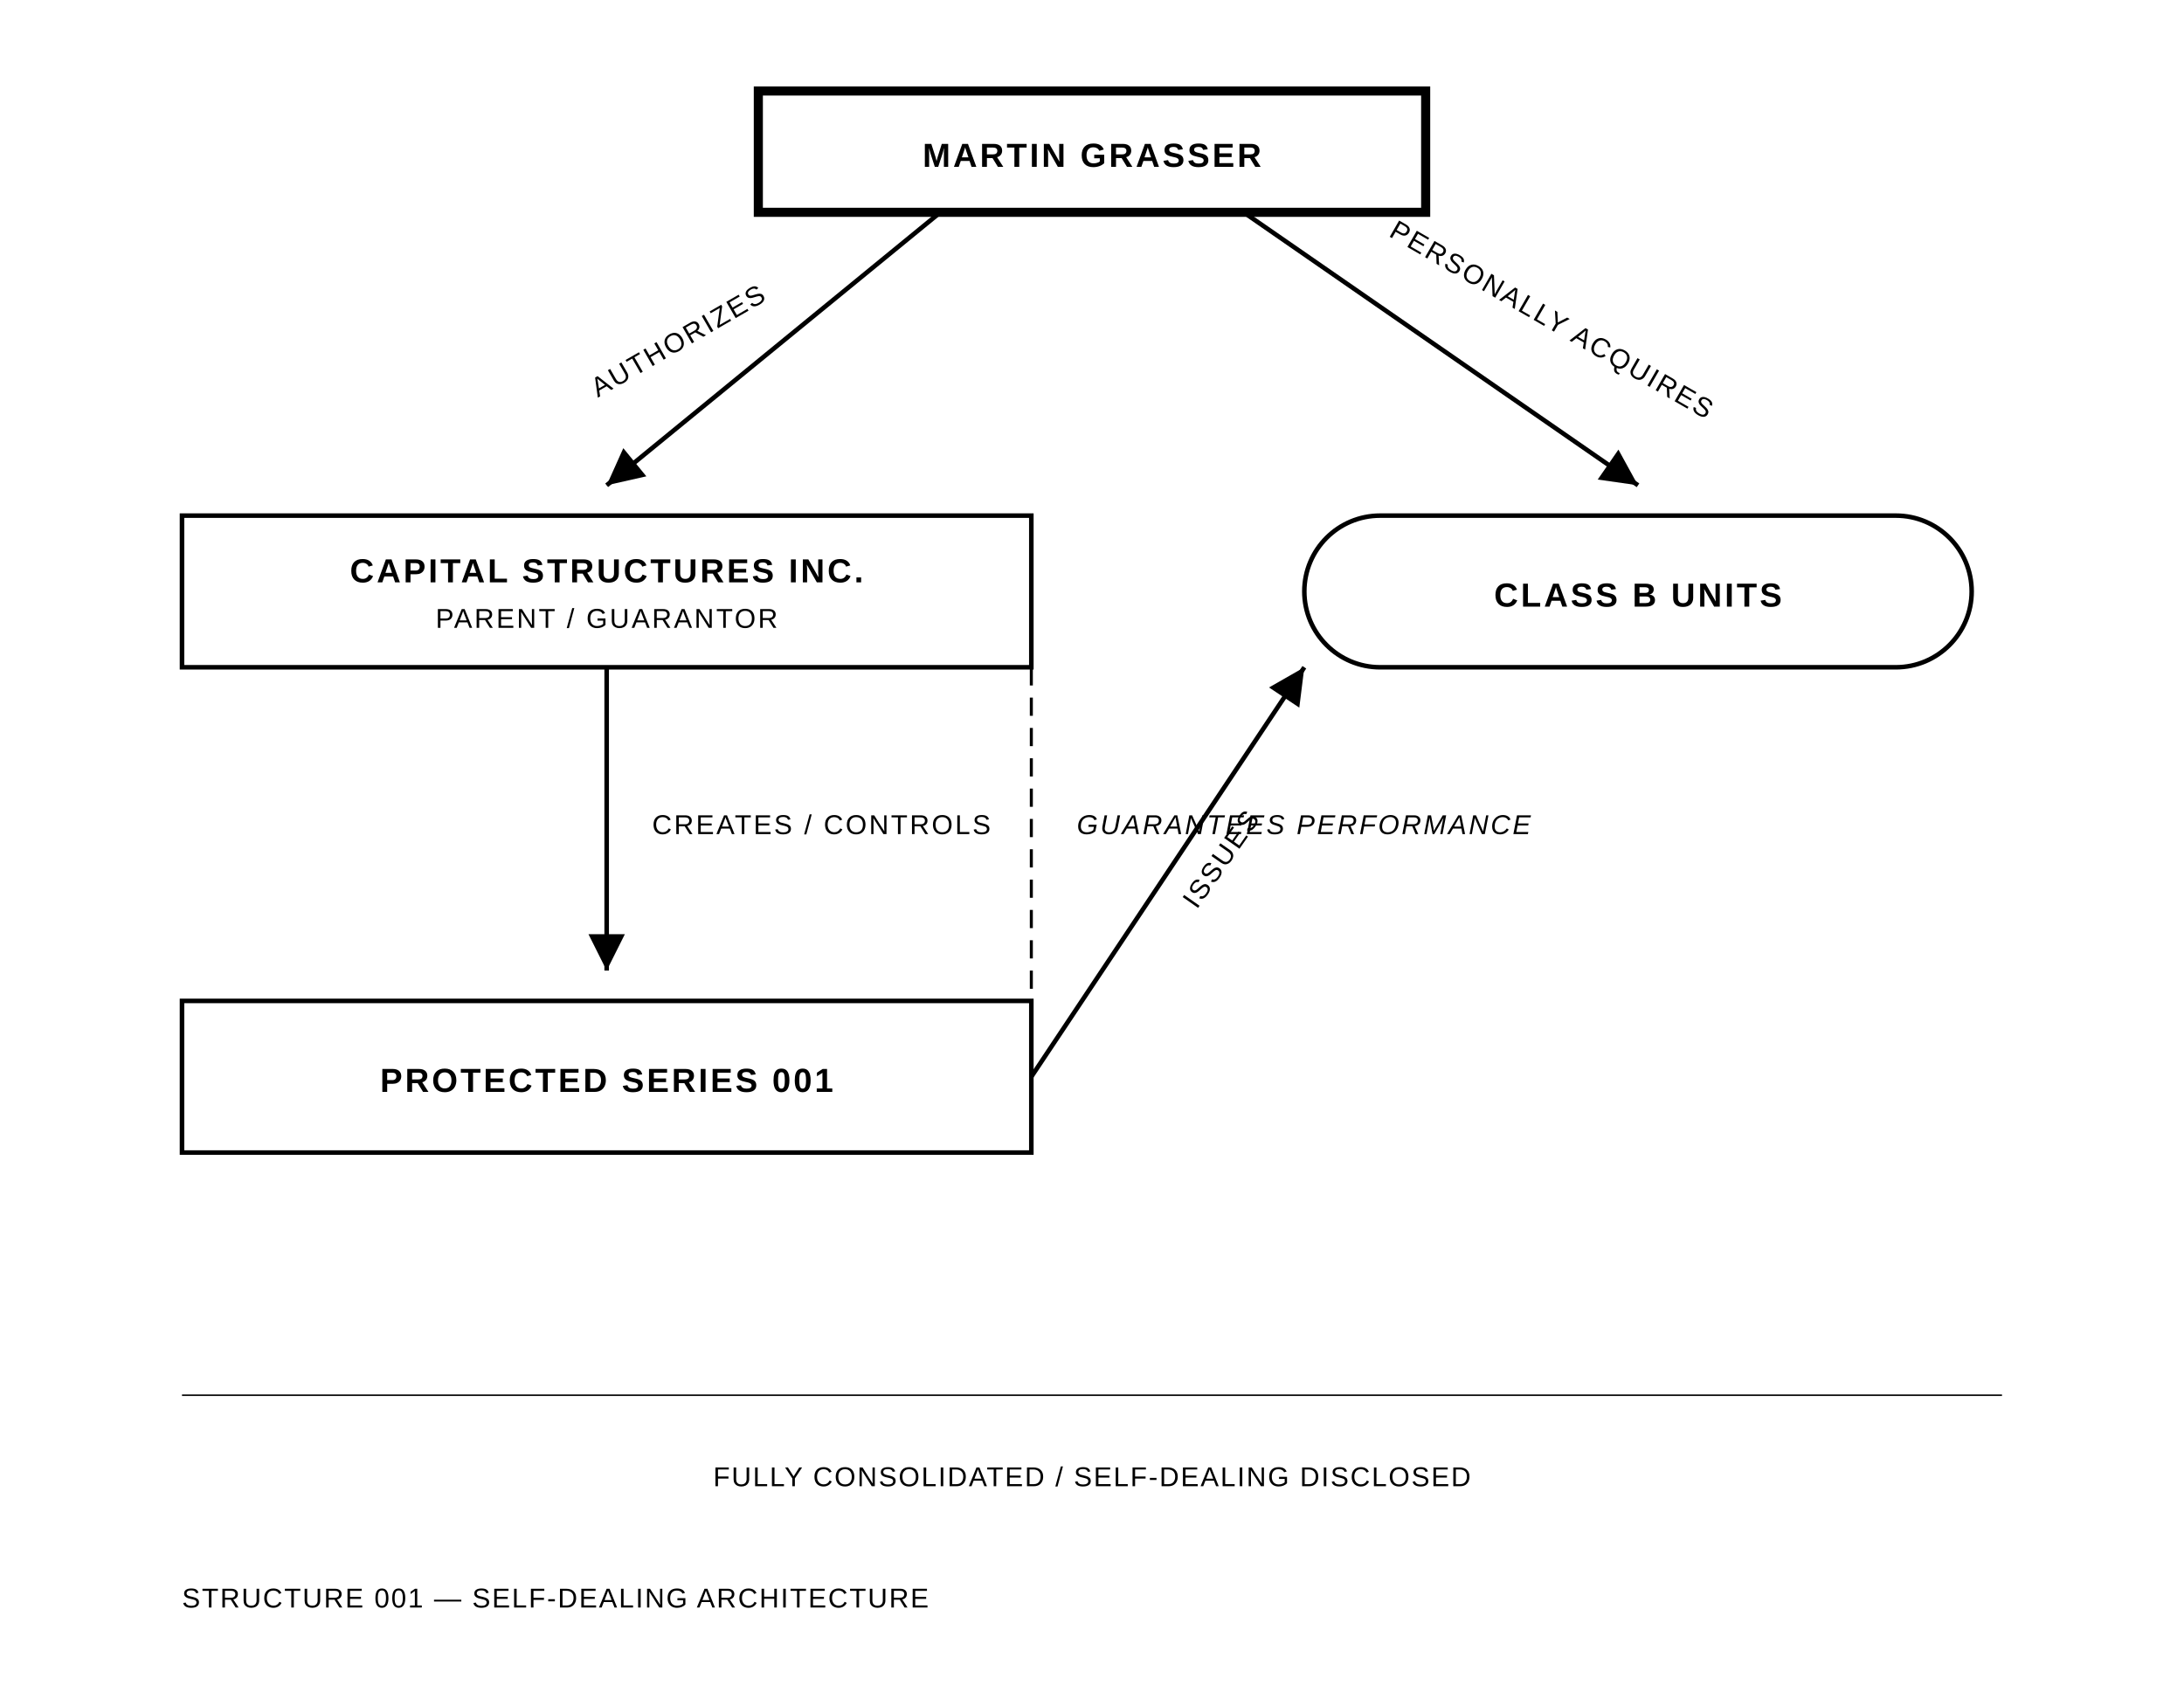
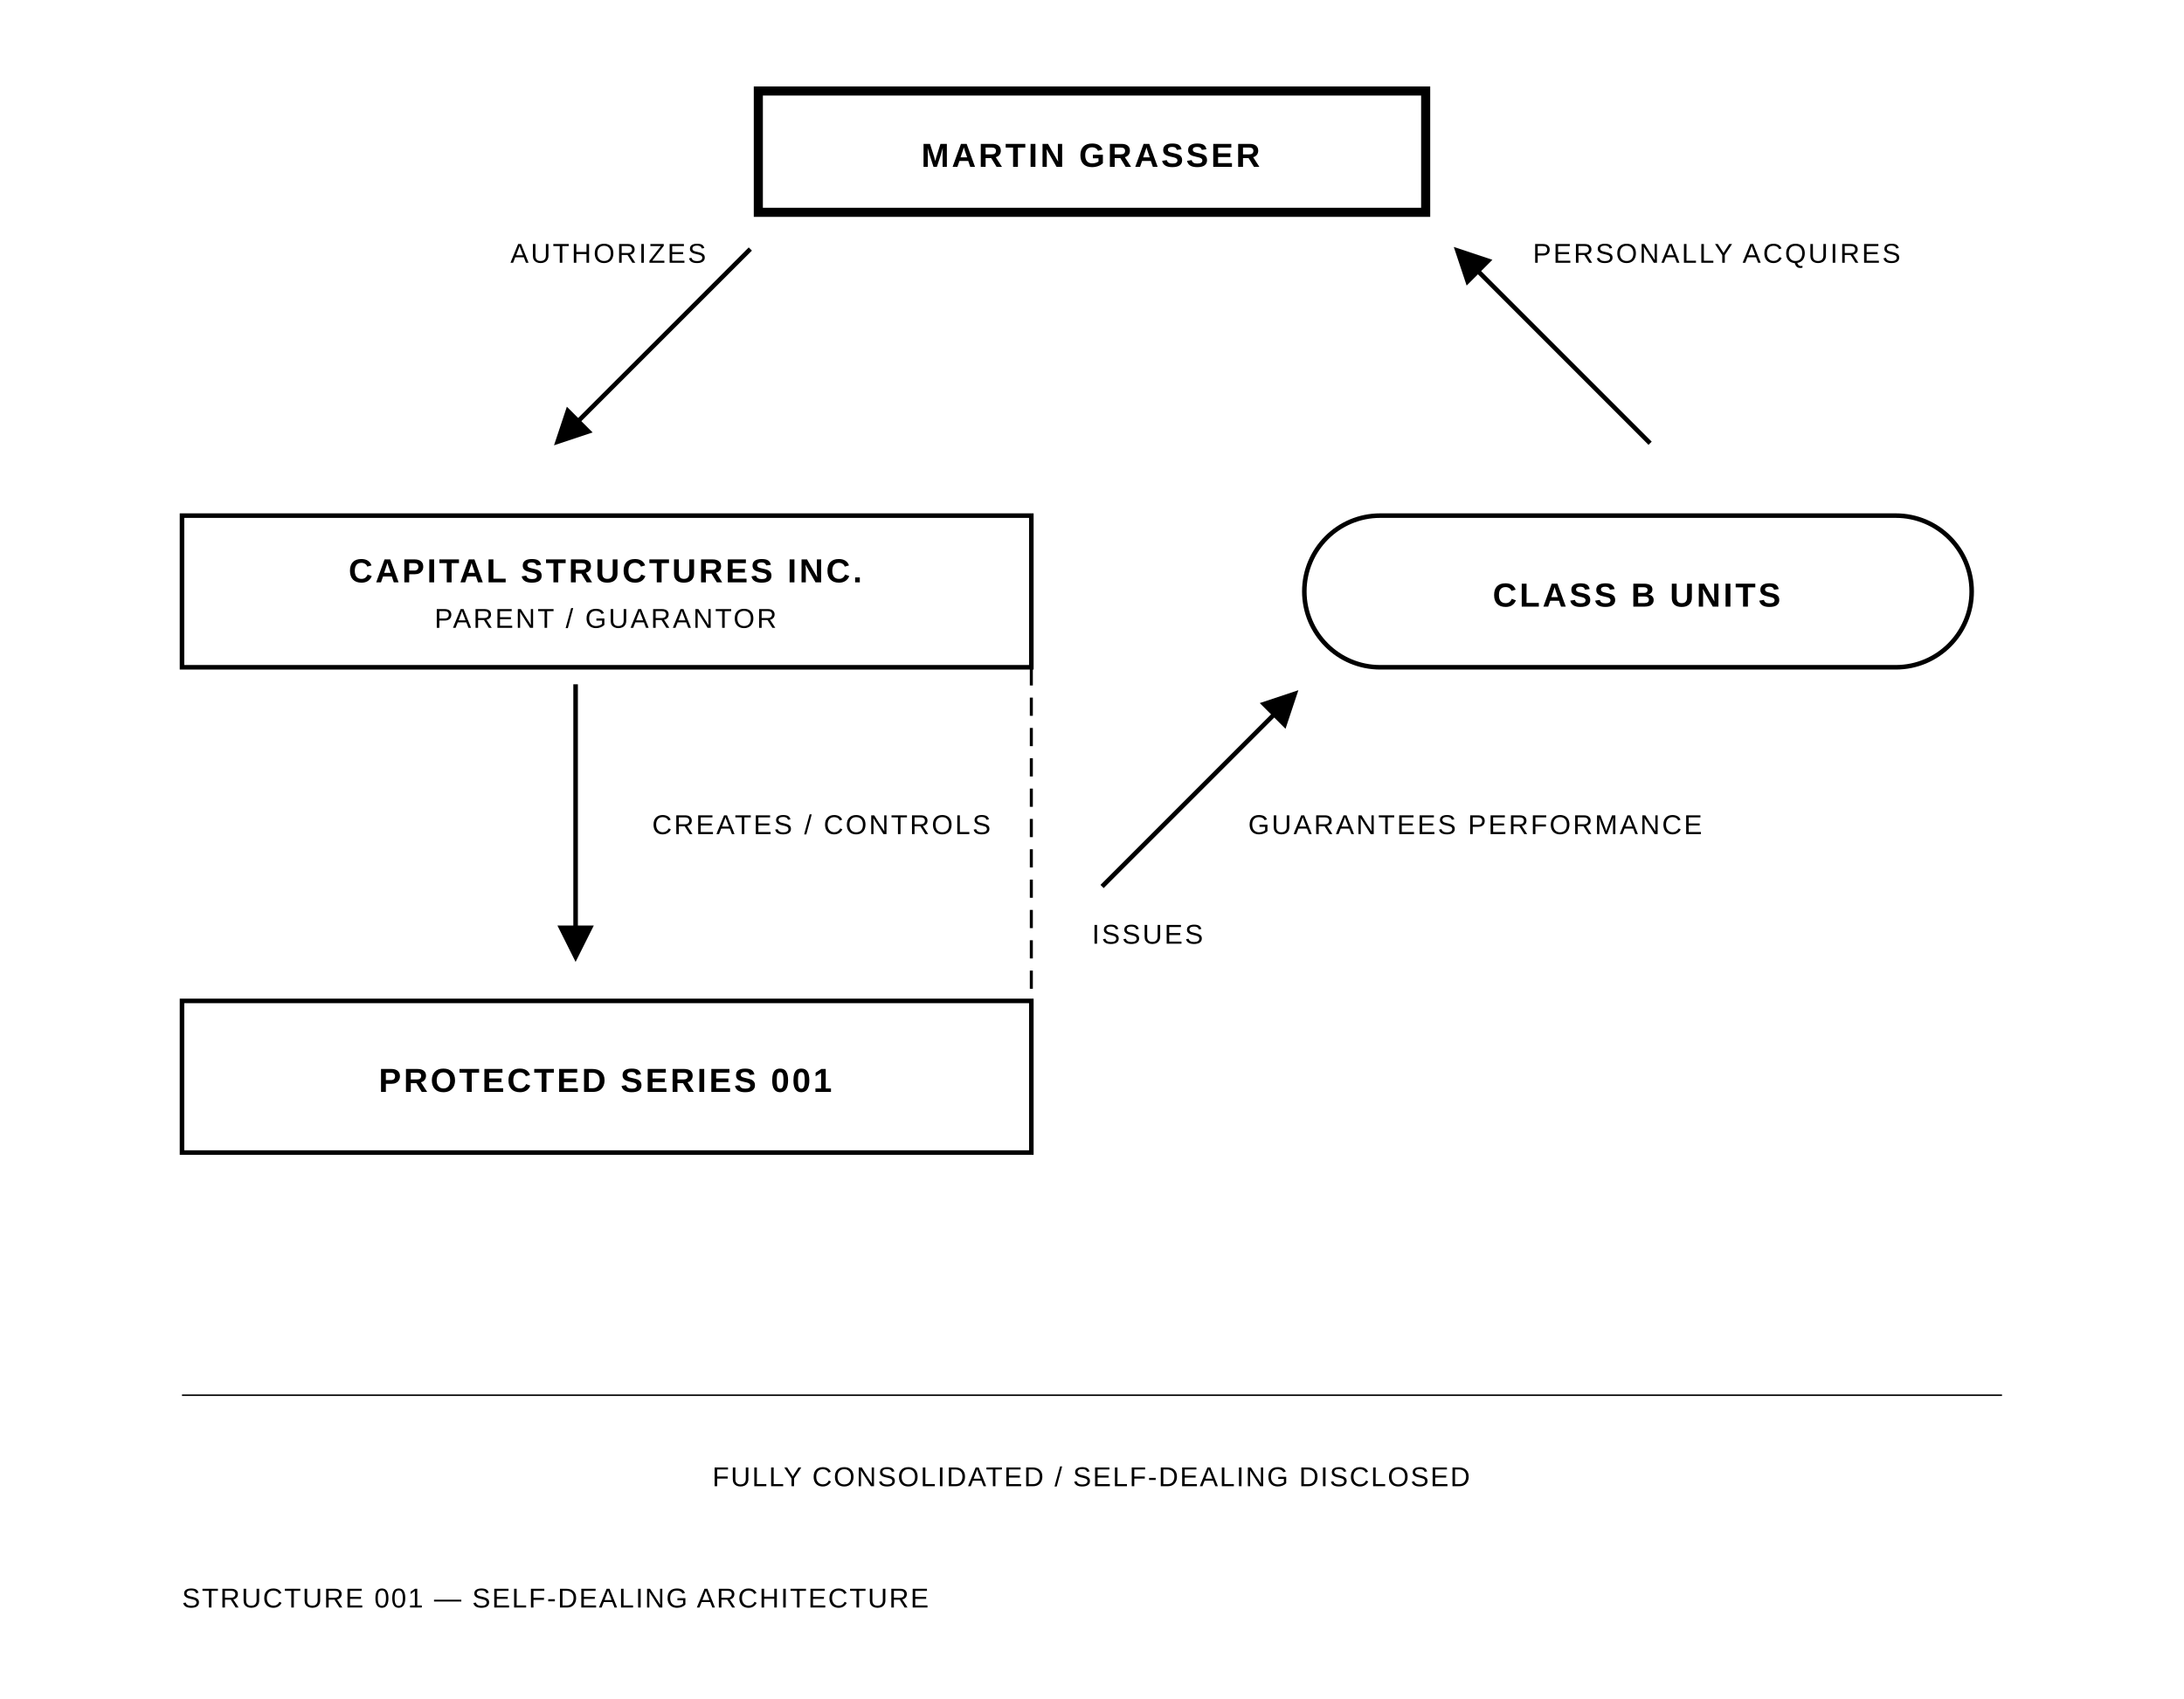
- <svg xmlns="http://www.w3.org/2000/svg" viewBox="0 0 720 560">
+ <svg xmlns="http://www.w3.org/2000/svg" id="Layer_1" version="1.1" viewBox="0 0 720 560">
  <defs>
-     <marker id="arrow" viewBox="0 0 10 10" refX="10" refY="5" markerWidth="8" markerHeight="8" orient="auto-start-reverse">
-       <path d="M 0 0 L 10 5 L 0 10 z" fill="#000" />
-     </marker>
    <style>
-       text {
-         font-family: Arial, Helvetica, sans-serif;
+       .st0, .st1, .st2, .st3, .st4 {
+         fill: none;
+       }
+ 
+       .st1 {
+         stroke-dasharray: 6 4;
+       }
+ 
+       .st1, .st2, .st3, .st4 {
+         stroke: #000;
+       }
+ 
+       .st5 {
+         font-family: Arial-BoldMT, Arial;
        font-size: 11px;
-         letter-spacing: 0.08em;
-         fill: #000;
+         font-weight: 700;
+         letter-spacing: .08em;
      }
-       .entity { font-size: 11px; font-weight: bold; }
-       .label { font-size: 9px; }
-       .notation { font-size: 9px; letter-spacing: 0.06em; }
+ 
+       .st5, .st6, .st7 {
+         isolation: isolate;
+       }
+ 
+       .st2 {
+         stroke-width: 1.5px;
+       }
+ 
+       .st6 {
+         letter-spacing: .08em;
+       }
+ 
+       .st6, .st7 {
+         font-family: ArialMT, Arial;
+         font-size: 9px;
+       }
+ 
+       .st7 {
+         letter-spacing: .06em;
+       }
+ 
+       .st3 {
+         stroke-width: .5px;
+       }
+ 
+       .st4 {
+         stroke-width: 3px;
+       }
    </style>
  </defs>
-   <rect x="250" y="30" width="220" height="40" rx="0" fill="none" stroke="#000" stroke-width="3" />
-   <text x="360" y="55" text-anchor="middle" class="entity">MARTIN GRASSER</text>
-   <line x1="310" y1="70" x2="200" y2="160" stroke="#000" stroke-width="1.5" marker-end="url(#arrow)" />
-   <text x="225" y="115" text-anchor="middle" class="label" transform="rotate(-30, 225, 115)">AUTHORIZES</text>
-   <line x1="410" y1="70" x2="540" y2="160" stroke="#000" stroke-width="1.5" marker-end="url(#arrow)" />
-   <text x="510" y="108" text-anchor="middle" class="label" transform="rotate(30, 510, 108)">PERSONALLY ACQUIRES</text>
-   <rect x="60" y="170" width="280" height="50" rx="0" fill="none" stroke="#000" stroke-width="1.5" />
-   <text x="200" y="192" text-anchor="middle" class="entity">CAPITAL STRUCTURES INC.</text>
-   <text x="200" y="207" text-anchor="middle" class="label">PARENT / GUARANTOR</text>
-   <rect x="430" y="170" width="220" height="50" rx="25" fill="none" stroke="#000" stroke-width="1.5" />
-   <text x="540" y="200" text-anchor="middle" class="entity">CLASS B UNITS</text>
-   <line x1="200" y1="220" x2="200" y2="320" stroke="#000" stroke-width="1.5" marker-end="url(#arrow)" />
-   <text x="215" y="275" text-anchor="start" class="label">CREATES / CONTROLS</text>
-   <rect x="60" y="330" width="280" height="50" rx="0" fill="none" stroke="#000" stroke-width="1.5" />
-   <text x="200" y="360" text-anchor="middle" class="entity">PROTECTED SERIES 001</text>
-   <line x1="340" y1="355" x2="430" y2="220" stroke="#000" stroke-width="1.5" marker-end="url(#arrow)" />
-   <text x="405" y="285" text-anchor="middle" class="label" transform="rotate(-55, 405, 285)">ISSUES</text>
-   <line x1="200" y1="220" x2="200" y2="320" stroke="none" />
-   <line x1="340" y1="210" x2="340" y2="330" stroke="#000" stroke-width="1" stroke-dasharray="6,4" />
-   <text x="355" y="275" text-anchor="start" class="label" style="font-style: italic;">GUARANTEES PERFORMANCE</text>
-   <line x1="60" y1="460" x2="660" y2="460" stroke="#000" stroke-width="0.5" />
-   <text x="360" y="490" text-anchor="middle" class="notation">
-     FULLY CONSOLIDATED / SELF-DEALING DISCLOSED
+   <rect class="st4" x="250" y="30" width="220" height="40" />
+   <text class="st5" transform="translate(303.73 55)">
+     <tspan x="0" y="0">MARTIN GRASSER</tspan>
  </text>
-   <text x="60" y="530" class="notation">STRUCTURE 001 — SELF-DEALING ARCHITECTURE</text>
+   <path class="st0" d="" />
+   <path d="M200,160" marker-end="url(#arrow)" />
+   <path class="st0" d="" />
+   <rect class="st2" x="60" y="170" width="280" height="50" />
+   <text class="st5" transform="translate(114.92 192)">
+     <tspan x="0" y="0">CAPITAL STRUCTURES INC.</tspan>
+   </text>
+   <text class="st6" transform="translate(143.26 207)">
+     <tspan x="0" y="0">PARENT / GUARANTOR</tspan>
+   </text>
+   <text class="st6" transform="translate(168.27 86.64)">
+     <tspan x="0" y="0">AUTHORIZES</tspan>
+   </text>
+   <text class="st6" transform="translate(505.36 86.64)">
+     <tspan x="0" y="0">PERSONALLY ACQUIRES</tspan>
+   </text>
+   <path class="st2" d="M455,170h170c13.81,0,25,11.19,25,25h0c0,13.81-11.19,25-25,25h-170c-13.81,0-25-11.19-25-25h0c0-13.81,11.19-25,25-25Z" />
+   <text class="st5" transform="translate(492.11 200)">
+     <tspan x="0" y="0">CLASS B UNITS</tspan>
+   </text>
+   <path class="st0" d="" />
+   <path d="M195.76,305.14l-6,12-6-12h12Z" />
+   <path d="M200,320" marker-end="url(#arrow)" />
+   <text class="st6" transform="translate(215 275)">
+     <tspan x="0" y="0">CREATES / CONTROLS</tspan>
+   </text>
+   <rect class="st2" x="60" y="330" width="280" height="50" />
+   <text class="st5" transform="translate(124.88 360)">
+     <tspan x="0" y="0">PROTECTED SERIES 001</tspan>
+   </text>
+   <path class="st0" d="" />
+   <line class="st0" x1="200" y1="220" x2="200" y2="320" />
+   <line class="st1" x1="340" y1="210" x2="340" y2="330" />
+   <text class="st6" transform="translate(411.51 275)">
+     <tspan x="0" y="0">GUARANTEES PERFORMANCE</tspan>
+   </text>
+   <text class="st6" transform="translate(360 311.14)">
+     <tspan x="0" y="0">ISSUES</tspan>
+   </text>
+   <line class="st3" x1="60" y1="460" x2="660" y2="460" />
+   <text class="st7" transform="translate(234.86 490)">
+     <tspan x="0" y="0">FULLY CONSOLIDATED / SELF-DEALING DISCLOSED</tspan>
+   </text>
+   <text class="st7" transform="translate(60 530)">
+     <tspan x="0" y="0">STRUCTURE 001 — SELF-DEALING ARCHITECTURE</tspan>
+   </text>
+   <line class="st2" x1="189.76" y1="307.29" x2="189.76" y2="225.61" />
+   <path d="M483.51,94.15l-4.24-12.73,12.73,4.24-8.49,8.49Z" />
+   <line class="st0" x1="540.71" y1="157.35" x2="470" y2="86.64" />
+   <line class="st2" x1="486.23" y1="88.38" x2="543.99" y2="146.14" />
+   <path d="M195.37,142.58l-12.73,4.24,4.24-12.73,8.49,8.49Z" />
+   <line class="st2" x1="189.6" y1="139.86" x2="247.36" y2="82.1" />
+   <path d="M415.31,231.8l12.73-4.24-4.24,12.73-8.49-8.49Z" />
+   <line class="st2" x1="421.08" y1="234.52" x2="363.32" y2="292.28" />
</svg>
